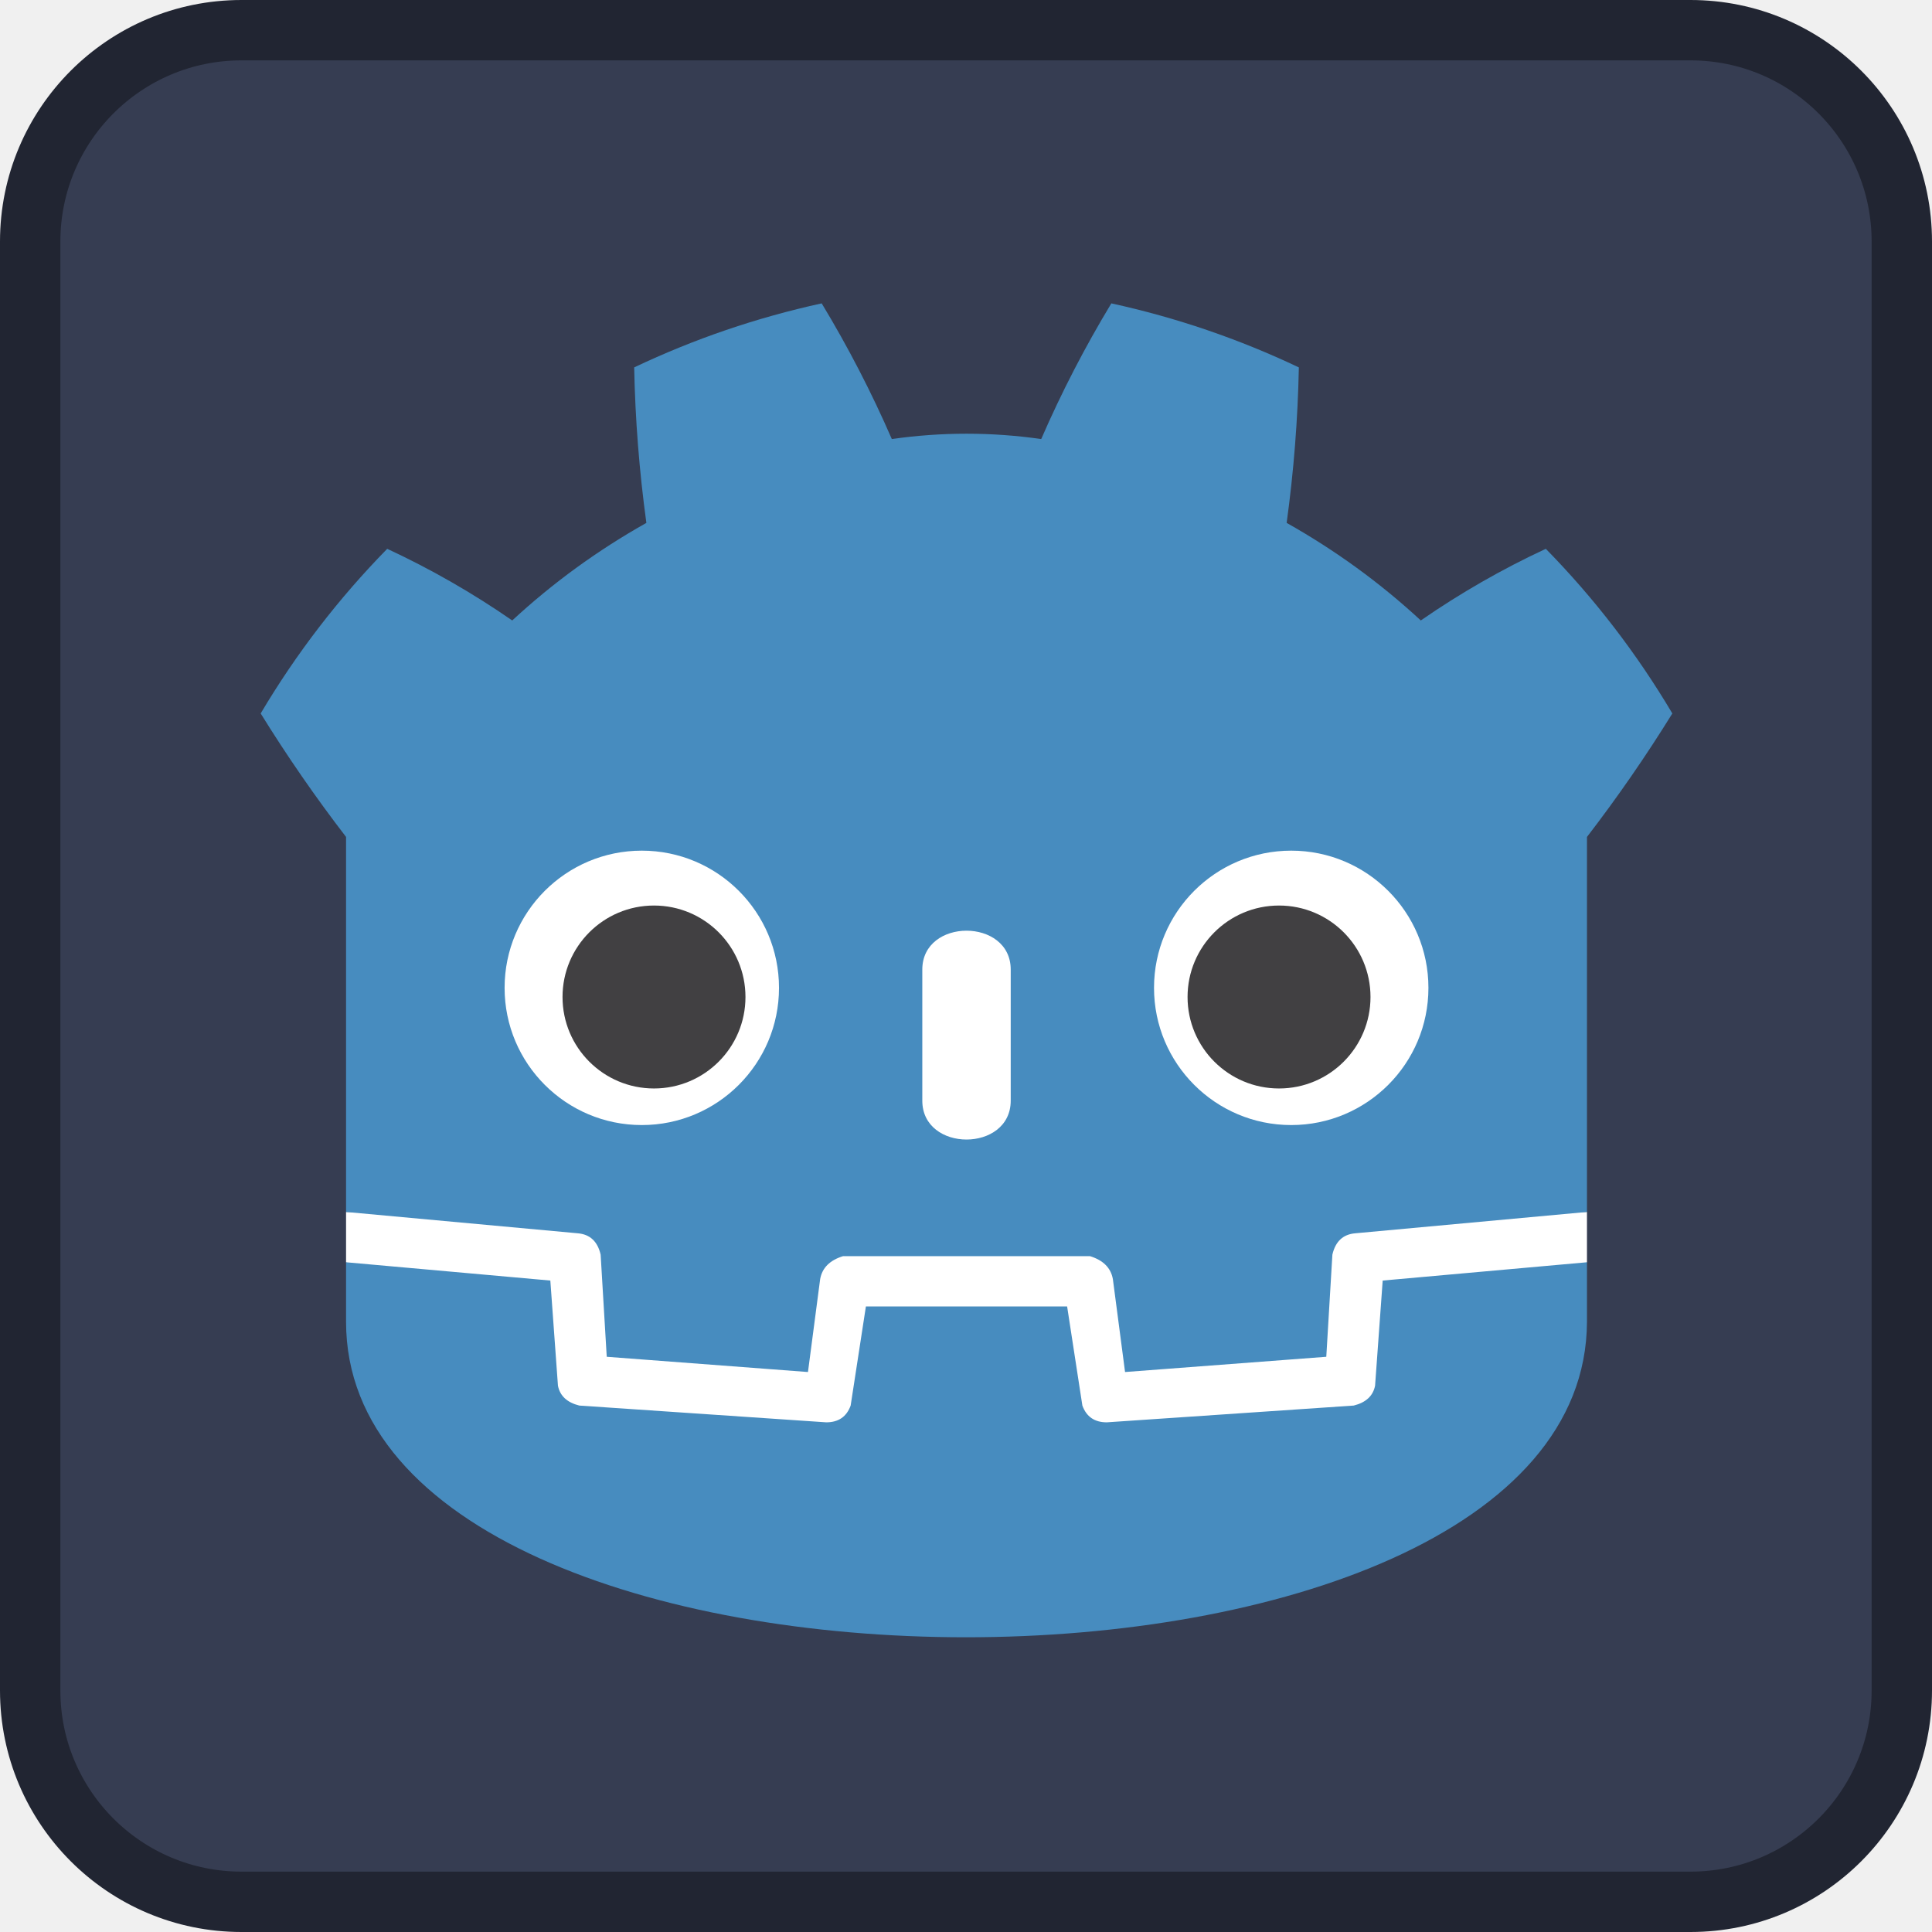
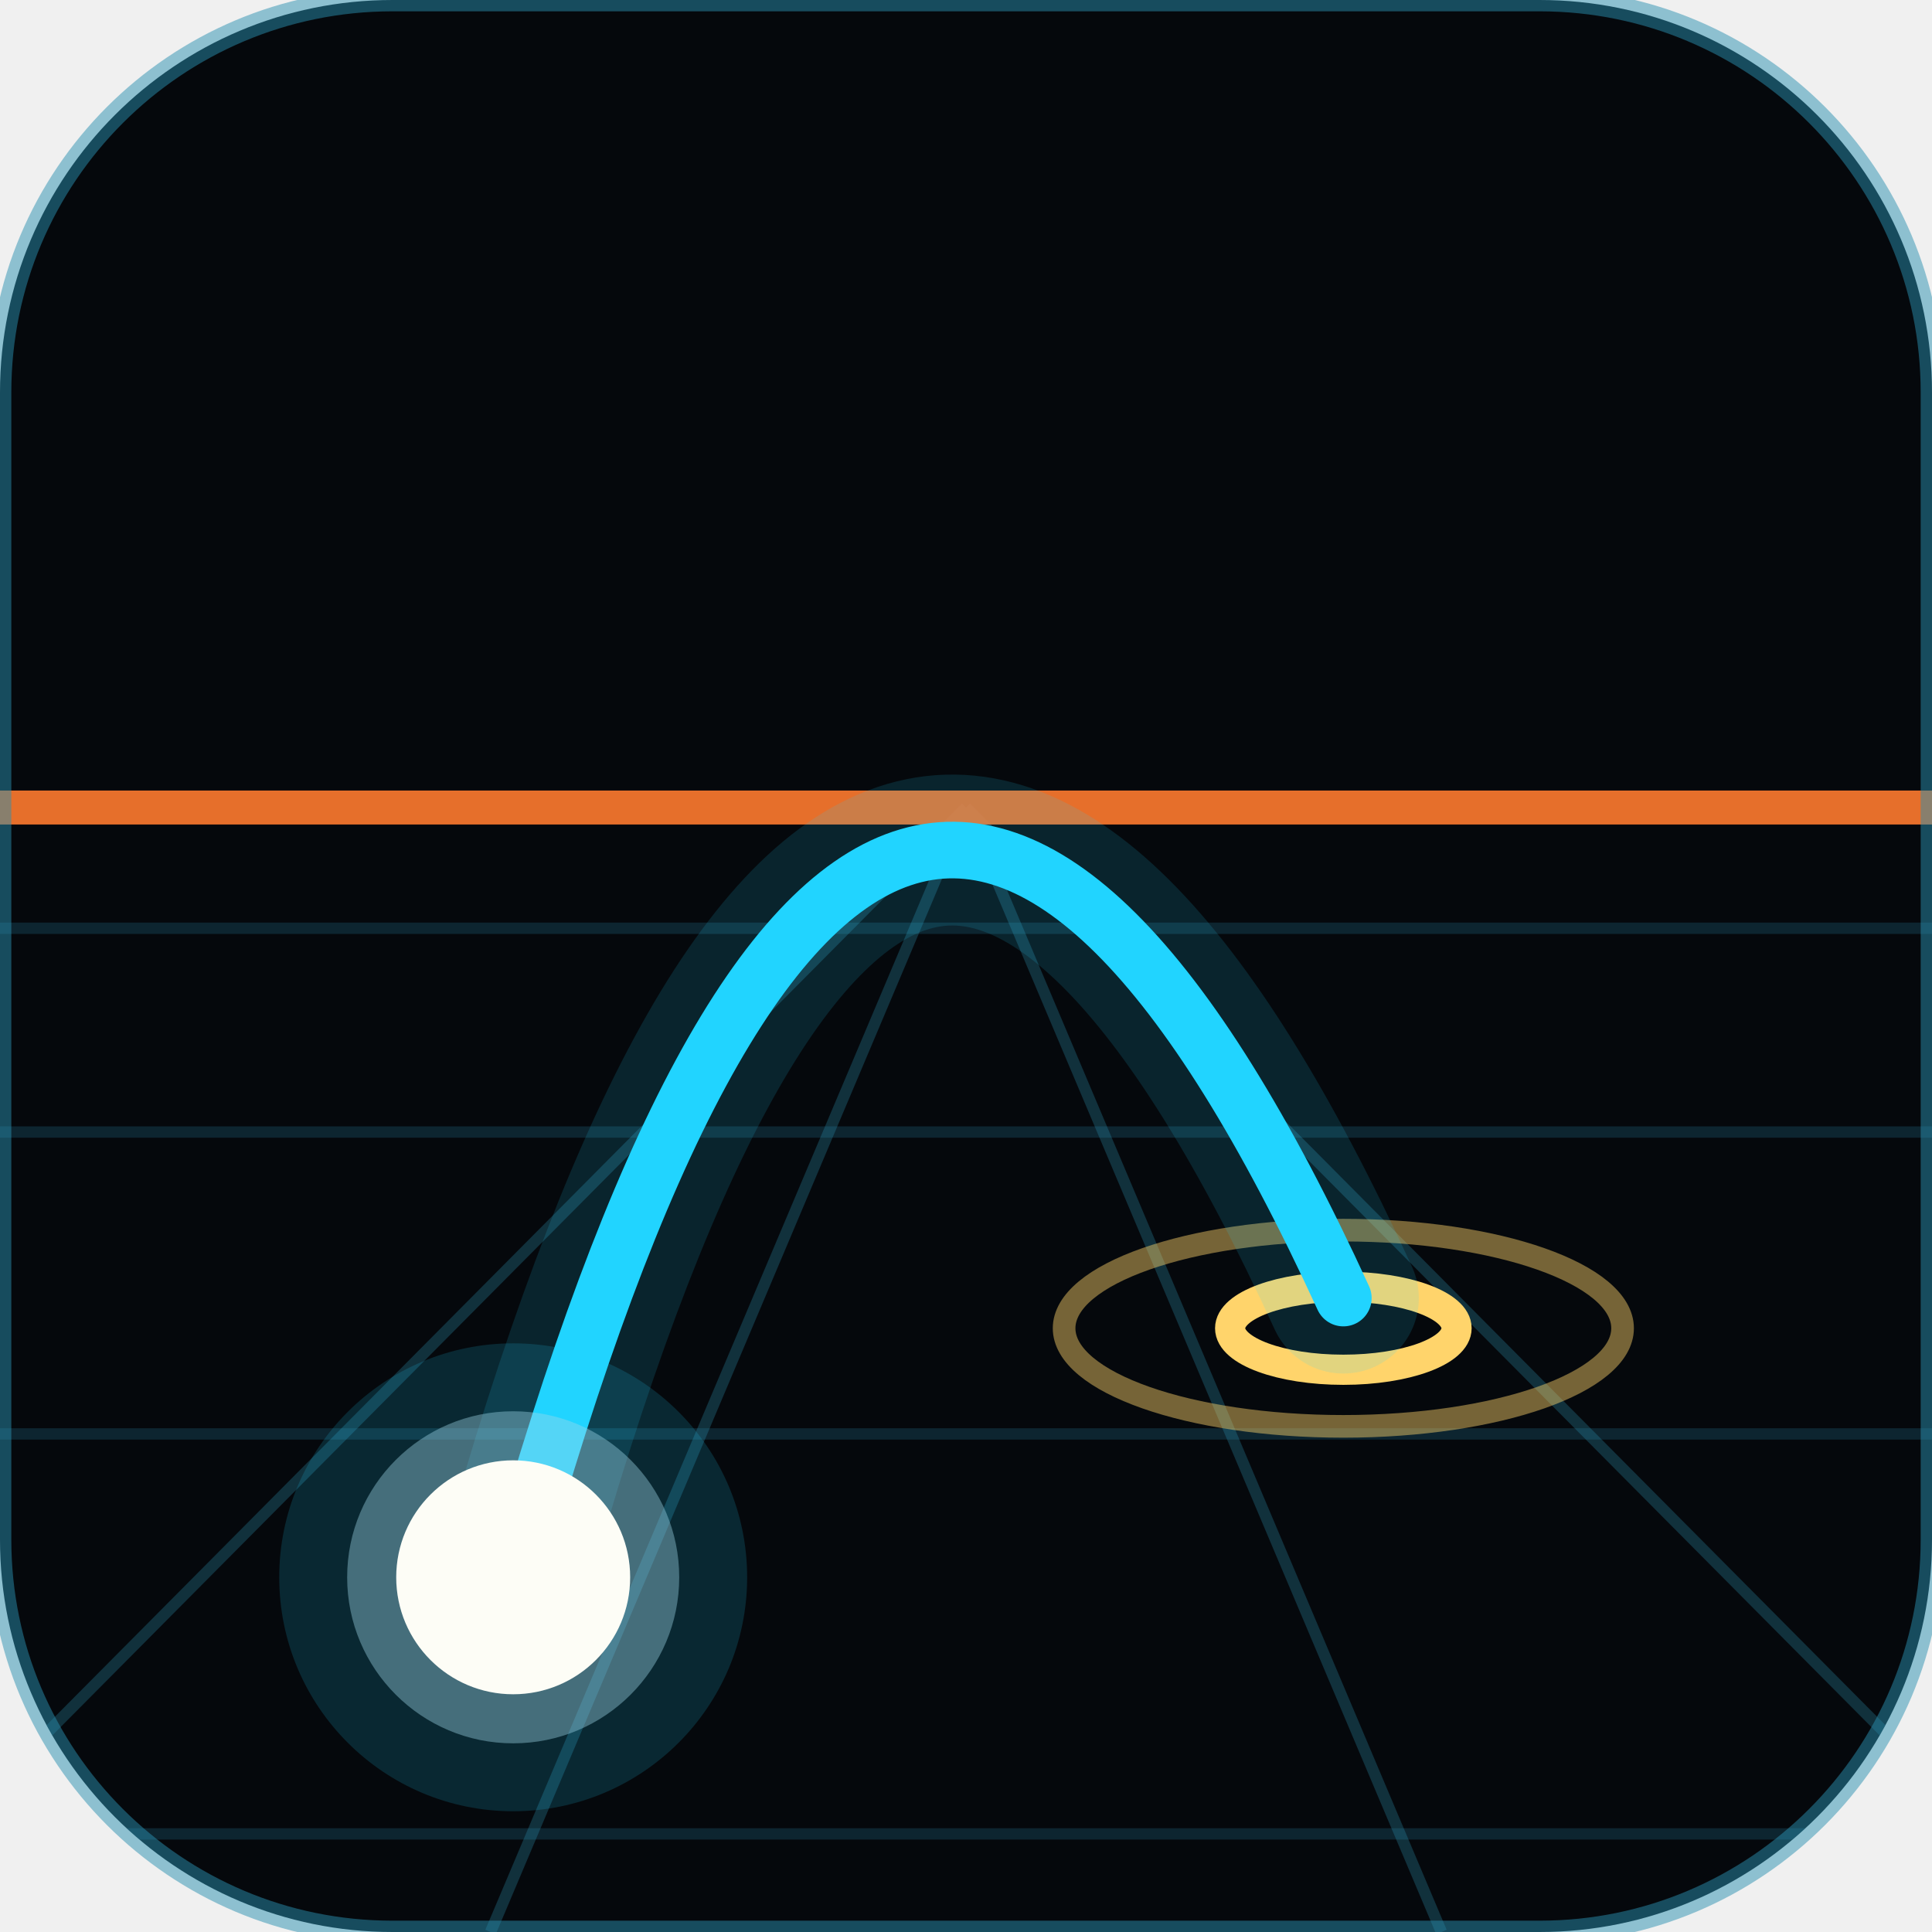
- <svg xmlns="http://www.w3.org/2000/svg" width="128" height="128">
-   <rect width="124" height="124" x="2" y="2" fill="#363d52" stroke="#212532" stroke-width="4" rx="14" />
-   <g fill="#fff" transform="translate(12.322 12.322)scale(.101)">
-     <path d="M105 673v33q407 354 814 0v-33z" />
-     <path fill="#478cbf" d="m105 673 152 14q12 1 15 14l4 67 132 10 8-61q2-11 15-15h162q13 4 15 15l8 61 132-10 4-67q3-13 15-14l152-14V427q30-39 56-81-35-59-83-108-43 20-82 47-40-37-88-64 7-51 8-102-59-28-123-42-26 43-46 89-49-7-98 0-20-46-46-89-64 14-123 42 1 51 8 102-48 27-88 64-39-27-82-47-48 49-83 108 26 42 56 81zm0 33v39c0 276 813 276 814 0v-39l-134 12-5 69q-2 10-14 13l-162 11q-12 0-16-11l-10-65H446l-10 65q-4 11-16 11l-162-11q-12-3-14-13l-5-69z" />
-     <path d="M483 600c0 34 58 34 58 0v-86c0-34-58-34-58 0z" />
-     <circle cx="725" cy="526" r="90" />
-     <circle cx="299" cy="526" r="90" />
+ <svg xmlns="http://www.w3.org/2000/svg" width="128" height="128" viewBox="0 0 512 512">
+   <defs>
+     <clipPath id="tile">
+       <rect width="512" height="512" rx="104" />
+     </clipPath>
+   </defs>
+   <rect width="512" height="512" rx="104" fill="#05080c" />
+   <g clip-path="url(#tile)">
+     <g fill="none" stroke="#2a8fb0" stroke-width="3" opacity=".3">
+       <path d="M256 214 -40 512M256 214 130 512M256 214 382 512M256 214 552 512" />
+     </g>
+     <g fill="none" stroke="#2a8fb0" stroke-width="3" opacity=".22">
+       <path d="M0 246h512M0 300h512M0 380h512M0 486h512" />
+     </g>
+     <path d="M0 214h512" stroke="#ff7a2f" stroke-width="9" opacity=".9" />
+     <g fill="none" stroke="#ffd46b">
+       <ellipse cx="356" cy="352" rx="74" ry="26" stroke-width="6" opacity=".45" />
+       <ellipse cx="356" cy="352" rx="30" ry="11" stroke-width="8" />
+     </g>
+     <path d="M136 418Q232 74 356 344" fill="none" stroke="#21d4ff" stroke-width="40" opacity=".14" stroke-linecap="round" />
+     <path d="M136 418Q232 74 356 344" fill="none" stroke="#21d4ff" stroke-width="15" stroke-linecap="round" />
+     <circle cx="136" cy="418" r="62" fill="#21d4ff" opacity=".16" />
+     <circle cx="136" cy="418" r="44" fill="#9fd8e8" opacity=".4" />
+     <circle cx="136" cy="418" r="31" fill="#fdfdf6" />
  </g>
-   <g fill="#414042" transform="translate(12.322 12.322)scale(.101)">
-     <circle cx="307" cy="532" r="60" />
-     <circle cx="717" cy="532" r="60" />
-   </g>
+   <rect width="512" height="512" rx="104" fill="none" stroke="#2a8fb0" stroke-width="6" opacity=".5" />
</svg>
